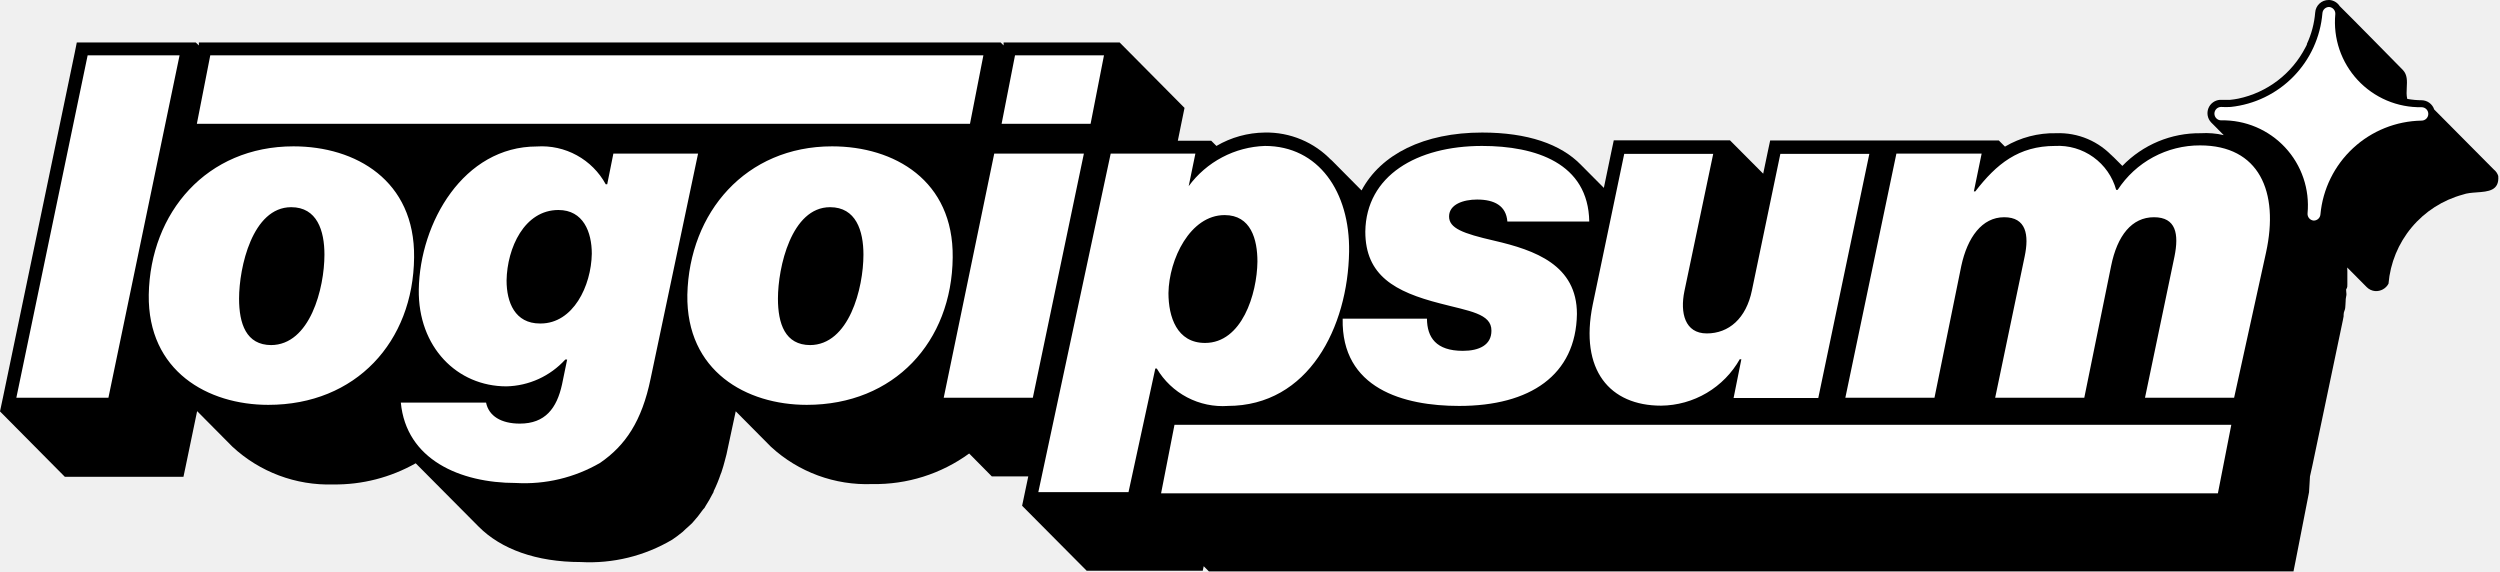
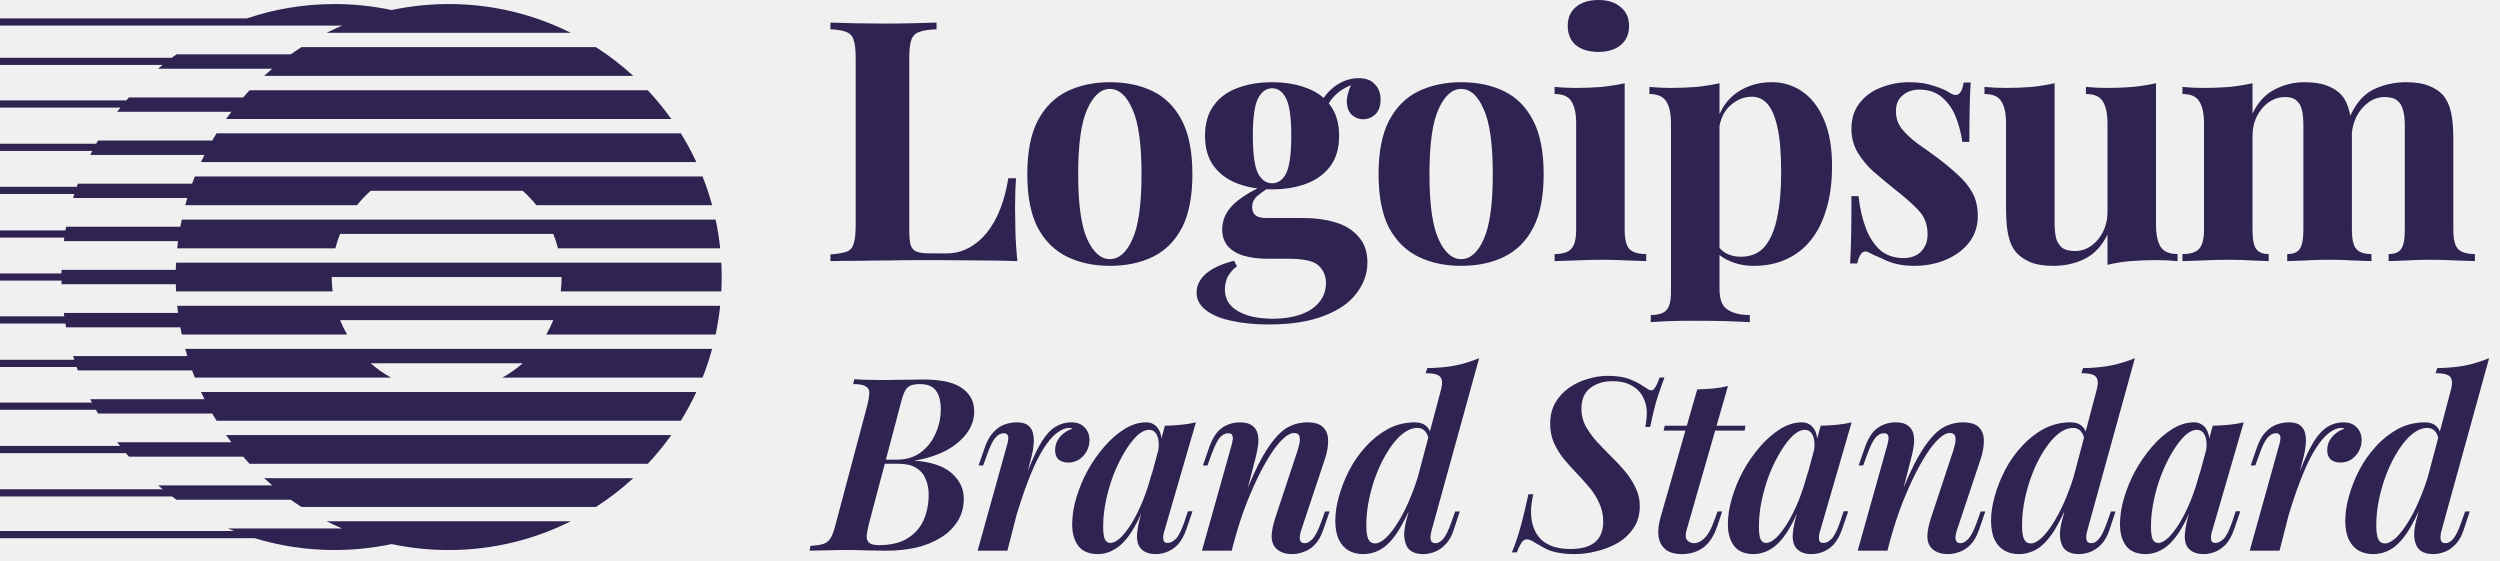
- <svg xmlns="http://www.w3.org/2000/svg" id="logo-78" width="175" height="40" viewBox="0 0 175 40" fill="none">
-   <path class="ccustom" d="M170.394 7.664L174.568 11.867C174.714 11.983 174.822 12.14 174.878 12.317C174.963 13.351 174.18 13.408 173.38 13.466C173.034 13.491 172.685 13.516 172.402 13.621C170.998 14.001 169.746 14.803 168.815 15.919C167.883 17.035 167.318 18.411 167.195 19.859C167.105 20.027 166.969 20.164 166.802 20.256C166.636 20.347 166.447 20.389 166.257 20.375C166.037 20.356 165.831 20.259 165.675 20.103L164.305 18.724C164.315 18.818 164.315 18.912 164.315 18.987V19.897C164.315 19.954 164.317 20.01 164.31 20.065C164.301 20.127 164.28 20.189 164.231 20.253V20.338C164.231 20.381 164.236 20.421 164.241 20.462C164.251 20.545 164.262 20.631 164.231 20.75C164.201 20.862 164.198 20.992 164.194 21.109C164.193 21.178 164.191 21.242 164.184 21.294C164.174 21.367 164.174 21.445 164.168 21.522C164.162 21.595 164.15 21.667 164.118 21.735C164.074 21.831 164.059 21.922 164.055 22.014C164.052 22.058 164.052 22.103 164.052 22.148L163.996 22.439L161.867 32.589L161.698 33.349L161.632 34.456L160.694 39.249L160.544 40H84.625L84.259 39.634L84.193 39.953H76.069L71.548 35.403L71.979 33.349H69.428L67.842 31.745C65.875 33.178 63.493 33.928 61.06 33.884C58.444 33.987 55.894 33.049 53.968 31.276L51.501 28.79L50.966 31.285C50.901 31.642 50.816 31.979 50.722 32.308L50.638 32.617L50.497 33.068C50.486 33.107 50.47 33.144 50.45 33.18C50.311 33.594 50.145 33.998 49.953 34.39C49.958 34.405 49.958 34.422 49.953 34.437C49.928 34.489 49.9 34.539 49.869 34.587C49.727 34.867 49.571 35.14 49.4 35.403C49.368 35.451 49.34 35.502 49.315 35.553L49.212 35.666C48.983 35.995 48.732 36.308 48.462 36.604C48.387 36.678 48.313 36.748 48.238 36.816C48.161 36.886 48.083 36.955 48.002 37.026L47.795 37.223C47.665 37.331 47.532 37.436 47.396 37.536C47.284 37.619 47.17 37.699 47.054 37.777C45.121 38.922 42.891 39.467 40.647 39.343C37.552 39.343 35.075 38.443 33.508 36.867L29.099 32.43C27.338 33.426 25.344 33.938 23.321 33.912C20.713 33.992 18.178 33.042 16.266 31.266L13.799 28.78L13.002 32.617L12.842 33.377H4.54L0 28.799L0.235 27.692L5.225 3.724L5.375 2.974H13.705L13.921 3.18V2.974H70.047L70.253 3.18V2.974H78.377L82.917 7.552L82.692 8.649L82.448 9.85H84.784L85.15 10.216C86.178 9.613 87.345 9.29 88.537 9.278C89.413 9.26 90.282 9.427 91.09 9.766C91.898 10.105 92.626 10.61 93.227 11.248L93.105 11.107L95.309 13.33C96.651 10.807 99.662 9.278 103.752 9.278C106.923 9.278 109.259 10.084 110.675 11.548L112.27 13.152L112.805 10.572L112.964 9.822H121.097L123.424 12.158L123.752 10.582L123.912 9.831H139.916L140.347 10.263C141.431 9.623 142.672 9.298 143.931 9.325C144.688 9.295 145.442 9.434 146.14 9.73C146.837 10.027 147.46 10.475 147.964 11.041C147.938 11.012 147.913 10.982 147.888 10.953C147.843 10.899 147.798 10.847 147.75 10.798L148.565 11.614C149.275 10.878 150.129 10.296 151.072 9.902C152.016 9.509 153.03 9.312 154.052 9.325C154.595 9.291 155.137 9.337 155.663 9.46L154.775 8.565C154.654 8.435 154.572 8.274 154.539 8.1C154.506 7.926 154.523 7.746 154.587 7.581C154.652 7.417 154.762 7.273 154.905 7.169C155.048 7.064 155.217 7.001 155.394 6.989H156.107C156.299 6.97 156.49 6.942 156.679 6.904C157.676 6.695 158.614 6.266 159.425 5.65C160.237 5.033 160.901 4.244 161.37 3.34C161.411 3.27 161.448 3.198 161.482 3.124V3.077C161.805 2.382 162.001 1.636 162.064 0.872C162.08 0.635 162.187 0.413 162.361 0.251C162.535 0.089 162.764 -0.001 163.002 2.72188e-06H163.077C163.219 0.014 163.357 0.059 163.479 0.134C163.601 0.209 163.704 0.311 163.781 0.432C164.456 1.088 168.208 4.906 168.208 4.906C168.521 5.242 168.498 5.679 168.474 6.12C168.459 6.394 168.444 6.669 168.508 6.923C168.679 6.954 168.852 6.977 169.024 6.993C169.19 7.008 169.356 7.016 169.522 7.017C169.716 7.021 169.905 7.085 170.061 7.201C170.217 7.317 170.334 7.479 170.394 7.664Z" fill="black" />
-   <path d="M42.936 10.751H48.865L45.544 26.501C44.934 29.484 43.771 31.191 42.007 32.401C40.224 33.437 38.175 33.926 36.116 33.809C32.195 33.809 28.433 32.167 28.058 28.18H34.024C34.212 29.118 35.075 29.653 36.388 29.653C38.161 29.653 38.977 28.584 39.343 26.904L39.7 25.169H39.568C39.045 25.744 38.41 26.207 37.702 26.53C36.994 26.852 36.228 27.028 35.45 27.045C31.998 27.045 29.259 24.296 29.315 20.272C29.39 15.582 32.448 10.253 37.58 10.253C38.552 10.188 39.523 10.402 40.377 10.871C41.232 11.34 41.934 12.043 42.401 12.899H42.505L42.936 10.751ZM37.842 22.645C40.122 22.645 41.388 20.019 41.426 17.758C41.426 16.248 40.835 14.7 39.09 14.7C36.707 14.7 35.497 17.355 35.46 19.634C35.46 21.173 36.051 22.645 37.795 22.645M104.4 23.152C104.4 24.156 103.536 24.559 102.401 24.559C100.525 24.559 99.897 23.621 99.887 22.308H93.987C93.884 27.204 98.255 28.415 102.139 28.415C107.101 28.415 110.319 26.266 110.385 21.979C110.385 18.555 107.467 17.514 104.597 16.848C102.392 16.341 101.426 15.976 101.435 15.141C101.445 14.306 102.43 13.968 103.396 13.968C104.606 13.968 105.431 14.4 105.516 15.507H111.248C111.182 11.416 107.495 10.216 103.743 10.216C99.184 10.216 95.628 12.289 95.572 16.21C95.572 19.296 97.655 20.431 100.797 21.238C102.814 21.773 104.418 21.942 104.4 23.152ZM148.236 13.293H148.133C147.878 12.369 147.314 11.56 146.536 11.001C145.758 10.441 144.812 10.164 143.855 10.216C141.304 10.216 139.747 11.482 138.274 13.396H138.171L138.715 10.751H132.748L129.174 27.842H135.413L137.289 18.621C137.72 16.613 138.743 15.206 140.291 15.206C141.839 15.206 142.045 16.445 141.726 17.955L139.662 27.842H145.9L147.777 18.621C148.208 16.482 149.231 15.206 150.778 15.206C152.326 15.206 152.533 16.379 152.214 17.955L150.15 27.842H156.388L158.621 17.683C159.559 13.396 158.124 10.178 154.006 10.178C152.86 10.174 151.732 10.456 150.724 11C149.716 11.544 148.861 12.332 148.236 13.293ZM1.144 27.842H7.589L12.57 3.874H6.135L1.144 27.842ZM20.544 10.244C24.897 10.244 29.052 12.627 28.987 18.021C28.93 23.921 24.916 28.34 18.78 28.34C14.559 28.34 10.338 25.994 10.413 20.628C10.516 14.869 14.475 10.244 20.544 10.244ZM18.959 24.156C21.707 24.156 22.711 20.169 22.711 17.824C22.711 16.145 22.195 14.503 20.384 14.503C17.664 14.503 16.735 18.724 16.735 20.901C16.735 22.645 17.223 24.156 18.996 24.156M14.719 3.874L13.78 8.668H67.899L68.837 3.874H14.719ZM58.246 10.244C62.598 10.244 66.754 12.627 66.689 18.021C66.632 23.921 62.608 28.34 56.473 28.34C52.251 28.34 48.03 25.994 48.114 20.628C48.246 14.869 52.204 10.244 58.246 10.244ZM56.688 24.156C59.437 24.156 60.441 20.169 60.441 17.824C60.441 16.145 59.916 14.503 58.105 14.503C55.394 14.503 54.456 18.724 54.456 20.901C54.456 22.645 54.944 24.156 56.726 24.156M71.051 3.874L70.112 8.668H76.341L77.279 3.874H71.051ZM66.06 27.842H72.298L75.872 10.751H69.597L66.06 27.842ZM85.966 28.415C84.973 28.485 83.98 28.278 83.099 27.815C82.217 27.353 81.482 26.654 80.975 25.797H80.872L78.996 34.447H72.683L77.749 10.751H83.677L83.208 13.03C83.827 12.188 84.629 11.497 85.554 11.01C86.478 10.522 87.501 10.251 88.546 10.216C92.298 10.216 94.503 13.433 94.437 17.617C94.353 22.88 91.623 28.415 85.929 28.415H85.966ZM85.722 15.056C83.311 15.056 81.829 18.143 81.792 20.516C81.792 22.167 82.373 24.006 84.353 24.006C86.932 24.006 87.992 20.591 88.02 18.311C88.02 16.764 87.57 15.056 85.722 15.056ZM121.792 25.15H121.895L121.351 27.861H127.279L130.854 10.769H124.625L122.636 20.319C122.233 22.298 121.013 23.34 119.475 23.34C117.936 23.34 117.598 21.895 117.908 20.385L119.925 10.769H113.696L111.491 21.323C110.553 25.919 112.692 28.396 116.276 28.396C117.401 28.385 118.504 28.077 119.472 27.504C120.44 26.931 121.241 26.113 121.792 25.131V25.15ZM155.253 34.531L156.191 29.737H82.214L81.276 34.531H155.253Z" fill="white" />
-   <path d="M161.96 15.441C161.899 15.436 161.839 15.419 161.784 15.391C161.728 15.363 161.679 15.325 161.639 15.277C161.599 15.23 161.569 15.176 161.55 15.117C161.531 15.058 161.524 14.996 161.529 14.934C161.607 14.099 161.508 13.256 161.238 12.462C160.968 11.668 160.533 10.939 159.961 10.324C159.39 9.71 158.695 9.223 157.923 8.895C157.15 8.568 156.317 8.407 155.478 8.424C155.354 8.424 155.235 8.375 155.147 8.287C155.059 8.199 155.009 8.079 155.009 7.955C155.009 7.831 155.059 7.711 155.147 7.623C155.235 7.535 155.354 7.486 155.478 7.486C155.703 7.5 155.929 7.5 156.154 7.486C157.82 7.308 159.372 6.556 160.543 5.357C161.715 4.159 162.431 2.589 162.57 0.919C162.58 0.802 162.633 0.692 162.72 0.612C162.807 0.532 162.921 0.487 163.039 0.488C163.101 0.493 163.161 0.509 163.216 0.538C163.271 0.566 163.32 0.604 163.36 0.651C163.401 0.698 163.431 0.753 163.45 0.812C163.469 0.871 163.476 0.933 163.471 0.994C163.393 1.829 163.492 2.671 163.761 3.465C164.031 4.258 164.465 4.986 165.035 5.601C165.606 6.215 166.299 6.702 167.07 7.031C167.842 7.359 168.674 7.52 169.512 7.505C169.636 7.505 169.756 7.554 169.844 7.642C169.932 7.73 169.981 7.849 169.981 7.974C169.981 8.098 169.932 8.217 169.844 8.305C169.756 8.393 169.636 8.443 169.512 8.443C167.73 8.472 166.021 9.159 164.714 10.371C163.407 11.583 162.593 13.235 162.43 15.009C162.42 15.127 162.367 15.237 162.28 15.317C162.193 15.397 162.079 15.441 161.96 15.441Z" fill="white" />
+ <svg xmlns="http://www.w3.org/2000/svg" width="174" height="39" fill="none" viewBox="0 0 174 39">
+   <path fill="#2F2352" d="M50.203 20.282a19.28 19.28 0 0 0 0-2H12.254c-.008.166-.015.333-.019.5h-7.95l-.004.25H0v.5h4.28l.006.25h7.949c.004.168.01.334.02.5H23.15a8.07 8.07 0 0 1-.062-1h16c0 .339-.02.673-.062 1h11.176ZM50.124 17.282H38.837a7.945 7.945 0 0 0-.33-1H23.672c-.131.324-.242.657-.33 1H12.332c.018-.167.038-.334.06-.5h-7.95l.034-.244H0v-.5h4.555l.046-.256h7.95c.03-.167.064-.334.1-.5h37.156c.14.655.247 1.322.317 2ZM49.564 14.282h-12.23a8.052 8.052 0 0 0-.953-1H25.797c-.345.306-.665.64-.953 1h-11.95c.045-.167.093-.334.143-.5h-7.95l.088-.281H0V13h5.342l.078-.219h7.95c.06-.168.124-.334.19-.5h35.337c.258.65.481 1.318.667 2ZM48.467 11.282H13.99c.078-.168.158-.334.241-.5H6.282l.141-.276H0v-.5h6.694l.127-.224h7.95c.097-.168.197-.335.299-.5h32.317c.398.642.76 1.31 1.08 2ZM12.332 21.282h37.793c-.071.678-.178 1.346-.318 2H38.019c.185-.32.349-.654.489-1H23.67c.14.346.303.68.488 1H12.65a18.807 18.807 0 0 1-.1-.5H4.601a19.005 19.005 0 0 1-.047-.264H0v-.5h4.475a19.46 19.46 0 0 1-.033-.236h7.95a19.105 19.105 0 0 1-.06-.5ZM12.893 24.282h36.67c-.185.683-.408 1.35-.666 2H34.965a8.03 8.03 0 0 0 1.416-1H25.797a8.03 8.03 0 0 0 1.416 1H13.56a19.26 19.26 0 0 1-.19-.5H5.42l-.086-.241H0v-.5h5.168a19.174 19.174 0 0 1-.08-.259h7.949c-.05-.166-.098-.332-.144-.5ZM13.99 27.282h34.477a18.97 18.97 0 0 1-1.08 2H15.07a18.92 18.92 0 0 1-.3-.5H6.821c-.05-.086-.099-.172-.147-.259H0v-.5h6.405l-.123-.24h7.95a19.008 19.008 0 0 1-.242-.5ZM16.92 31.782c.147.17.298.336.452.5h27.713a19.095 19.095 0 0 0 1.637-2H15.735c.12.169.242.336.368.5h-7.95l.198.255H0v.5h8.76c.069.083.139.164.21.245h7.95ZM20.237 34.782c.243.173.49.34.74.5H41.48a19.081 19.081 0 0 0 2.594-2h-25.69c.185.17.374.337.566.5H11c.108.092.217.182.327.27H0v.5h11.972c.104.078.21.155.316.23h7.95ZM27.254 37.866c1.282.273 2.611.416 3.974.416 3.054 0 5.939-.72 8.495-2h-16.99c.356.178.717.345 1.084.5h-7.95c.142.06.285.119.428.176H0v.5h17.725c1.757.536 3.622.824 5.554.824 1.363 0 2.693-.143 3.975-.416ZM15.735 8.282h30.987a19.089 19.089 0 0 0-1.637-2H17.372c-.154.164-.305.33-.453.5H8.97l-.176.206H0v.5h8.382c-.077.097-.153.195-.228.294h7.949c-.126.165-.248.332-.368.5ZM18.383 5.282h25.69a19.078 19.078 0 0 0-2.593-2H20.977c-.25.161-.497.328-.74.5h-7.949c-.11.079-.22.158-.328.239H0v.5h11.316c-.106.086-.211.173-.315.261h7.949c-.192.163-.381.33-.567.5ZM22.734 2.282h16.99a18.92 18.92 0 0 0-8.495-2c-1.364 0-2.693.144-3.975.417a19.077 19.077 0 0 0-3.975-.417c-2.134 0-4.185.352-6.1 1H0v.5h23.817a18.89 18.89 0 0 0-1.083.5ZM111.248 0c.657 0 1.173.164 1.548.492.391.313.586.75.586 1.314 0 .563-.195 1.008-.586 1.336-.375.313-.891.47-1.548.47-.656 0-1.18-.157-1.571-.47-.375-.328-.563-.773-.563-1.336 0-.563.188-1 .563-1.314.391-.328.915-.492 1.571-.492ZM113.077 5.792v10.201c0 .657.11 1.103.329 1.337.234.235.625.352 1.172.352v.492a50.308 50.308 0 0 0-1.313-.047 34.428 34.428 0 0 0-1.806-.047c-.609 0-1.227.016-1.852.047a61.98 61.98 0 0 0-1.407.047v-.492c.547 0 .93-.117 1.149-.352.234-.234.352-.68.352-1.337V8.606c0-.703-.11-1.22-.329-1.547-.203-.344-.594-.516-1.172-.516V6.05c.5.047.985.07 1.454.07.656 0 1.266-.023 1.829-.07.578-.062 1.11-.148 1.594-.258Z" />
+   <path fill="#2F2352" fill-rule="evenodd" d="M119.677 7.944V5.792c-.484.11-1.016.196-1.594.258-.579.047-1.189.07-1.83.07-.469 0-.953-.023-1.454-.07v.493c.563 0 .954.172 1.173.516.219.328.328.844.328 1.547v11.726c0 .625-.109 1.047-.328 1.266-.203.219-.563.328-1.079.328v.493l1.243-.07a61.832 61.832 0 0 1 1.712-.024c.797 0 1.548.008 2.251.023.719.032 1.282.055 1.689.07v-.492c-.657 0-1.173-.125-1.548-.375-.375-.234-.563-.719-.563-1.454v-2.35c.206.172.448.314.727.427.5.22 1.055.329 1.665.329.829 0 1.571-.149 2.228-.446a4.54 4.54 0 0 0 1.712-1.313c.484-.594.852-1.321 1.102-2.181.266-.86.399-1.86.399-3.002 0-1.297-.188-2.376-.563-3.236-.375-.876-.876-1.524-1.501-1.946a3.63 3.63 0 0 0-2.134-.657c-.907 0-1.704.234-2.392.703-.541.365-.955.871-1.243 1.52Zm0 .806v8.501c.13.154.287.282.469.384.297.156.633.234 1.009.234.703 0 1.258-.234 1.665-.703.406-.485.695-1.157.867-2.017.188-.875.282-1.915.282-3.119 0-1.344-.086-2.4-.258-3.166-.172-.766-.407-1.313-.704-1.641-.297-.329-.656-.493-1.079-.493-.562 0-1.078.22-1.547.657-.353.34-.588.795-.704 1.363Z" clip-rule="evenodd" />
+   <path fill="#2F2352" d="M132.894 5.722c.657 0 1.227.086 1.712.258.5.156.86.313 1.079.469.531.36.86.125.985-.704h.492c-.031.438-.055.978-.07 1.618-.016.626-.024 1.462-.024 2.51h-.492a7.457 7.457 0 0 0-.446-1.712 3.398 3.398 0 0 0-.961-1.384c-.407-.36-.938-.54-1.595-.54-.453 0-.836.134-1.149.4-.313.25-.469.617-.469 1.102 0 .469.141.883.422 1.243.282.344.641.68 1.079 1.008.453.313.922.649 1.407 1.008.516.391.985.782 1.407 1.173a4.7 4.7 0 0 1 1.008 1.243c.251.453.376.992.376 1.618 0 .703-.204 1.32-.61 1.852-.407.516-.946.915-1.618 1.196-.657.282-1.392.423-2.204.423a5.23 5.23 0 0 1-1.267-.141 4.371 4.371 0 0 1-.938-.352c-.203-.094-.399-.18-.586-.258a4.57 4.57 0 0 0-.493-.234c-.156-.047-.297.007-.422.164-.109.156-.195.375-.258.656h-.492c.031-.5.055-1.11.07-1.829.016-.719.024-1.673.024-2.86h.492c.094.844.266 1.594.516 2.25.25.642.586 1.15 1.008 1.525.438.36.985.54 1.642.54.266 0 .524-.055.774-.165.25-.11.453-.29.61-.54.172-.25.258-.57.258-.96 0-.689-.227-1.26-.681-1.713-.437-.453-1-.946-1.688-1.477-.5-.407-.977-.805-1.43-1.196a6.009 6.009 0 0 1-1.079-1.313 3.203 3.203 0 0 1-.422-1.642c0-.703.187-1.297.562-1.782a3.345 3.345 0 0 1 1.478-1.079 5.316 5.316 0 0 1 1.993-.375ZM162.005 5.98c-.407-.172-.938-.258-1.595-.258a4.39 4.39 0 0 0-2.11.516c-.641.328-1.149.883-1.525 1.665v-2.11c-.484.109-1.016.195-1.594.257-.563.047-1.173.07-1.829.07-.469 0-.954-.023-1.454-.07v.493c.578 0 .969.172 1.172.516.219.328.328.844.328 1.547v7.387c0 .657-.117 1.103-.351 1.337-.219.235-.602.352-1.149.352v.492a61.98 61.98 0 0 1 1.407-.047 36.71 36.71 0 0 1 1.829-.047c.547 0 1.079.016 1.594.047.532.016.923.032 1.173.047v-.492c-.406 0-.696-.117-.868-.352-.172-.234-.258-.68-.258-1.337V9.474c0-.516.102-.977.305-1.384.219-.422.5-.75.844-.984a1.96 1.96 0 0 1 1.126-.352c.36 0 .625.086.797.258.188.156.313.383.376.68.062.281.093.617.093 1.008v7.293c0 .657-.086 1.103-.258 1.337-.156.235-.445.352-.867.352v.492c.281-.015.695-.031 1.243-.047a29.235 29.235 0 0 1 3.33 0c.578.016 1.008.032 1.289.047v-.492c-.5 0-.852-.117-1.055-.352-.203-.234-.305-.68-.305-1.337V9.578l-.001-.073-.004-.237a3.34 3.34 0 0 1 .31-1.13c.219-.423.5-.759.844-1.009.344-.25.72-.375 1.126-.375.406 0 .704.086.891.258.203.156.336.383.399.68.078.281.117.617.117 1.008v7.293c0 .657-.086 1.103-.258 1.337-.156.235-.445.352-.868.352v.492c.282-.015.696-.031 1.243-.047a29.235 29.235 0 0 1 1.665-.047c.579 0 1.165.016 1.759.047.594.016 1.04.032 1.337.047v-.492c-.547 0-.938-.117-1.173-.352-.219-.234-.328-.68-.328-1.337V9.685c0-.782-.055-1.407-.164-1.876-.11-.485-.289-.875-.54-1.172-.25-.282-.578-.5-.985-.657-.406-.172-.938-.258-1.594-.258-.797 0-1.548.164-2.251.492-.674.322-1.22.936-1.639 1.842a4.535 4.535 0 0 0-.05-.247c-.109-.485-.289-.875-.539-1.172-.25-.282-.579-.5-.985-.657ZM150.058 15.618V5.792c-.485.11-1.016.196-1.595.258-.562.047-1.172.07-1.829.07-.469 0-.953-.023-1.454-.07v.493c.579 0 .97.172 1.173.516.219.328.328.844.328 1.547v6.144c0 .516-.109.985-.328 1.407a2.474 2.474 0 0 1-.821.962 1.886 1.886 0 0 1-1.126.352c-.39 0-.687-.079-.891-.235a1.338 1.338 0 0 1-.422-.703 5.087 5.087 0 0 1-.094-1.032V5.792c-.484.11-1.016.196-1.594.258-.563.047-1.173.07-1.829.07-.469 0-.954-.023-1.454-.07v.493c.578 0 .969.172 1.172.516.219.328.328.844.328 1.547v5.933c0 .766.055 1.392.165 1.876.109.485.297.876.562 1.173.235.266.555.485.962.657.406.171.938.258 1.595.258.813 0 1.547-.165 2.204-.493.672-.344 1.196-.907 1.571-1.688v2.11a9.984 9.984 0 0 1 1.595-.258c.563-.047 1.172-.07 1.829-.07.485 0 .969.023 1.454.07v-.492c-.563 0-.954-.164-1.173-.493-.219-.344-.328-.867-.328-1.57Z" />
+   <path fill="#2F2352" fill-rule="evenodd" d="M104.696 6.355c-.86-.422-1.861-.633-3.002-.633-1.11 0-2.103.211-2.978.633-.86.422-1.54 1.102-2.04 2.04-.485.938-.728 2.181-.728 3.729s.243 2.79.727 3.729c.5.922 1.18 1.594 2.04 2.016.876.422 1.869.634 2.979.634 1.141 0 2.142-.212 3.002-.634.859-.422 1.532-1.094 2.016-2.016.485-.938.727-2.181.727-3.729s-.242-2.79-.727-3.729c-.484-.938-1.157-1.618-2.016-2.04Zm-4.573 1.243c.422-.938.946-1.407 1.571-1.407.641 0 1.165.469 1.571 1.407.422.922.633 2.431.633 4.526 0 2.095-.211 3.604-.633 4.526-.406.922-.93 1.384-1.571 1.384-.625 0-1.149-.462-1.571-1.384-.422-.922-.633-2.431-.633-4.526 0-2.095.21-3.604.633-4.526ZM88.301 22.583c-.97 0-1.837-.086-2.603-.258-.75-.156-1.344-.406-1.782-.75-.422-.329-.633-.735-.633-1.22s.218-.922.656-1.313c.438-.375 1.087-.672 1.947-.891l.21.375a2.412 2.412 0 0 0-.656.75c-.125.282-.188.571-.188.868 0 .657.297 1.157.892 1.5.61.36 1.43.54 2.462.54.703 0 1.329-.094 1.876-.281.563-.188 1-.47 1.313-.844.329-.376.493-.837.493-1.384 0-.469-.172-.868-.516-1.196-.344-.313-1.032-.469-2.064-.469h-1.454c-.64 0-1.204-.07-1.688-.211-.47-.14-.837-.36-1.103-.657-.265-.312-.398-.703-.398-1.172 0-.657.258-1.235.774-1.736.404-.392.962-.765 1.674-1.118a6.087 6.087 0 0 1-1.37-.335c-.703-.266-1.258-.673-1.664-1.22-.407-.547-.61-1.25-.61-2.11 0-.86.203-1.564.61-2.111.406-.563.961-.97 1.665-1.22.703-.265 1.5-.398 2.391-.398.892 0 1.689.133 2.392.399.464.164.862.397 1.197.697.199-.287.441-.543.726-.768.532-.406 1.103-.61 1.712-.61.5 0 .876.141 1.126.423.266.265.399.617.399 1.055 0 .469-.126.82-.376 1.055-.25.22-.531.329-.844.329a1.18 1.18 0 0 1-.75-.282c-.22-.188-.344-.469-.375-.844-.027-.336.067-.752.282-1.25-.456.194-.808.415-1.056.664a3.065 3.065 0 0 0-.486.605c.038.047.075.096.11.145.407.547.61 1.25.61 2.11 0 .86-.203 1.564-.61 2.111-.406.547-.961.954-1.665 1.22-.703.265-1.5.398-2.392.398a8.5 8.5 0 0 1-.4-.009c-.211.143-.414.295-.608.455a.978.978 0 0 0-.375.797c0 .5.313.75.938.75h2.556c.86 0 1.626.102 2.298.305.688.204 1.227.54 1.618 1.009.407.453.61 1.047.61 1.782 0 .766-.25 1.477-.75 2.134-.485.657-1.235 1.18-2.252 1.571-1.016.407-2.306.61-3.869.61Zm.234-9.826c.423 0 .75-.234.985-.703.235-.485.352-1.353.352-2.603 0-1.251-.117-2.111-.352-2.58-.234-.485-.562-.727-.984-.727-.407 0-.735.242-.985.727-.235.469-.352 1.329-.352 2.58 0 1.25.117 2.118.352 2.603.25.469.578.703.984.703ZM80.247 6.355c-.86-.422-1.86-.633-3.001-.633-1.11 0-2.103.211-2.978.633-.86.422-1.54 1.102-2.04 2.04-.485.938-.728 2.181-.728 3.729s.243 2.79.727 3.729c.5.922 1.18 1.594 2.04 2.016.876.422 1.869.634 2.979.634 1.141 0 2.142-.212 3.001-.634.86-.422 1.532-1.094 2.017-2.016.485-.938.727-2.181.727-3.729s-.242-2.79-.727-3.729c-.484-.938-1.157-1.618-2.017-2.04Zm-4.573 1.243c.423-.938.946-1.407 1.572-1.407.64 0 1.164.469 1.57 1.407.423.922.634 2.431.634 4.526 0 2.095-.211 3.604-.633 4.526-.407.922-.93 1.384-1.571 1.384-.626 0-1.15-.462-1.572-1.384-.422-.922-.633-2.431-.633-4.526 0-2.095.211-3.604.633-4.526Z" clip-rule="evenodd" />
+   <path fill="#2F2352" d="M65.184 1.571v.47c-.531.015-.938.077-1.219.187a.845.845 0 0 0-.54.563c-.093.265-.14.688-.14 1.266V15.97c0 .484.031.844.094 1.079.078.234.219.39.422.469.219.078.54.117.961.117h1.15c.53 0 1.031-.125 1.5-.375.47-.25.891-.602 1.266-1.056a6.326 6.326 0 0 0 .939-1.665c.25-.64.437-1.352.562-2.134h.54c-.047.532-.07 1.22-.07 2.064 0 .36.007.883.023 1.571s.062 1.4.14 2.134a69.417 69.417 0 0 0-2.696-.047c-1-.015-1.892-.023-2.674-.023h-1.5c-.61 0-1.267.008-1.97.023-.704 0-1.415.008-2.134.024-.72 0-1.4.008-2.04.023v-.469c.5-.031.875-.094 1.125-.187.25-.094.414-.282.493-.563.093-.282.14-.704.14-1.267V4.057c0-.579-.047-1-.14-1.266a.783.783 0 0 0-.516-.563c-.25-.11-.618-.172-1.102-.188v-.469a102.126 102.126 0 0 0 3.705.07c.688 0 1.36-.007 2.016-.023.673-.016 1.228-.031 1.665-.047Z" />
+   <path fill="#2F2352" fill-rule="evenodd" d="M169.871 37.553c-.033-.168-.011-.387.068-.657l3.303-11.967a9.558 9.558 0 0 1-1.635.505c-.573.113-1.23.174-1.972.186l-.118.354c.551 0 .894.09 1.029.27.134.18.151.46.05.842l-.782 2.949a.884.884 0 0 0-.246-.37c-.191-.18-.455-.27-.792-.27-.674 0-1.298.152-1.871.455a5.802 5.802 0 0 0-1.534 1.214 7.424 7.424 0 0 0-1.163 1.652 9.317 9.317 0 0 0-.725 1.837 6.35 6.35 0 0 0-.253 1.686c0 .539.085.983.253 1.331.169.337.399.59.691.758.292.158.618.236.978.236.55 0 1.045-.162 1.483-.488.438-.337.848-.854 1.231-1.551.16-.284.321-.603.481-.957l-.111.418a5.07 5.07 0 0 0-.202 1.011c-.022.292 0 .54.068.742.134.55.55.826 1.247.826.258 0 .522-.051.792-.152s.522-.275.758-.523c.248-.247.444-.6.59-1.062l.405-1.23h-.32l-.27.758c-.202.574-.393.961-.573 1.163-.169.192-.343.287-.523.287-.191 0-.303-.084-.337-.253Zm-.899-4.34c-.127.411-.265.802-.415 1.171-.281.72-.579 1.338-.894 1.855-.303.505-.601.898-.893 1.18-.292.269-.551.404-.775.404-.214 0-.371-.101-.472-.303-.09-.214-.135-.534-.135-.961 0-.607.067-1.225.202-1.854.135-.64.32-1.253.556-1.837a8.937 8.937 0 0 1 .809-1.568c.304-.472.624-.843.961-1.113.348-.27.691-.404 1.028-.404.225 0 .405.079.54.236.094.102.166.25.216.446l-.728 2.748Z" clip-rule="evenodd" />
+   <path fill="#2F2352" d="M158.655 38.328h-2.073l2.022-7.264c.102-.337.135-.573.102-.708-.034-.135-.135-.202-.304-.202-.213 0-.41.107-.59.32-.18.213-.365.59-.556 1.13l-.287.791h-.32l.438-1.264c.158-.45.354-.797.59-1.045.236-.258.495-.438.776-.539.281-.101.567-.152.859-.152.36 0 .624.073.792.22.18.146.293.337.338.573a2.2 2.2 0 0 1 .033.775c-.022.27-.067.534-.135.792l-.271 1.057.069-.18c.315-.798.618-1.433.91-1.905.304-.483.624-.826.961-1.028a2.09 2.09 0 0 1 1.096-.304c.404 0 .713.118.927.354.225.236.337.528.337.877 0 .28-.068.545-.202.792a1.65 1.65 0 0 1-.54.573c-.213.135-.46.202-.741.202-.281 0-.506-.073-.675-.219-.157-.146-.236-.36-.236-.64 0-.248.057-.472.169-.675a1.58 1.58 0 0 1 .438-.505c.18-.146.377-.247.59-.304a.206.206 0 0 0-.084-.05.376.376 0 0 0-.118-.017c-.247 0-.5.09-.759.27-.258.168-.528.444-.809.826-.281.382-.567.887-.859 1.516a24.749 24.749 0 0 0-.877 2.276c-.127.374-.255.776-.383 1.207l-.628 2.45Z" />
+   <path fill="#2F2352" fill-rule="evenodd" d="m152.357 35.724-.071.262a6.84 6.84 0 0 0-.219 1.163c-.034.36.022.663.168.91.225.337.607.506 1.146.506.259 0 .517-.051.776-.152.269-.101.522-.275.758-.523.236-.258.433-.618.59-1.078l.422-1.23h-.321l-.253.758c-.202.584-.398.972-.589 1.163-.191.19-.377.286-.557.286-.146 0-.241-.045-.286-.135a.883.883 0 0 1-.034-.354 2.61 2.61 0 0 1 .101-.421l2.175-7.484a7.269 7.269 0 0 1-1.029.169c-.348.034-.724.056-1.129.067l-.244.902a1.391 1.391 0 0 0-.194-.649.972.972 0 0 0-.877-.489c-.494 0-.988.152-1.483.455a6.06 6.06 0 0 0-1.399 1.214 9.414 9.414 0 0 0-1.18 1.685 9.626 9.626 0 0 0-.792 1.905 6.425 6.425 0 0 0-.286 1.837c0 .63.146 1.135.438 1.517.292.371.741.556 1.348.556.427 0 .837-.123 1.231-.37.404-.248.786-.658 1.146-1.23.223-.345.437-.758.644-1.24Zm-1.453 1.711c-.259.236-.489.354-.691.354-.169 0-.298-.084-.388-.253-.079-.18-.118-.477-.118-.893 0-.596.067-1.208.202-1.837.135-.63.315-1.236.54-1.82.236-.585.494-1.107.775-1.568.281-.46.562-.826.843-1.096.292-.27.567-.404.826-.404.269 0 .46.135.573.404.112.244.141.571.087.98l-.498 1.842.057-.293c-.18.719-.394 1.382-.641 1.989a10.67 10.67 0 0 1-.775 1.567c-.27.438-.534.781-.792 1.028ZM145.284 36.896c-.079.27-.101.489-.067.657.033.169.146.253.337.253.18 0 .354-.095.522-.286.18-.203.371-.59.573-1.164l.27-.758h.32l-.404 1.23c-.146.461-.343.815-.59 1.062a2.05 2.05 0 0 1-.759.523 2.242 2.242 0 0 1-.792.152c-.696 0-1.112-.276-1.247-.826a1.897 1.897 0 0 1-.067-.742c.022-.292.089-.63.202-1.011l.111-.418c-.161.354-.322.673-.482.957-.382.697-.792 1.214-1.23 1.55a2.426 2.426 0 0 1-1.484.49c-.359 0-.685-.08-.977-.236a1.747 1.747 0 0 1-.691-.759c-.169-.348-.253-.792-.253-1.331 0-.517.084-1.08.253-1.686.168-.618.41-1.23.724-1.837a7.457 7.457 0 0 1 1.163-1.652c.461-.506.972-.91 1.534-1.214a3.938 3.938 0 0 1 1.871-.455c.337 0 .601.09.792.27.11.097.193.22.247.37l.781-2.949c.102-.382.085-.663-.05-.843-.135-.18-.478-.27-1.028-.27l.118-.353a11.228 11.228 0 0 0 1.972-.186 9.558 9.558 0 0 0 1.635-.505l-3.304 11.967Zm-1.382-2.512c.15-.37.289-.76.415-1.171l.729-2.748a1.035 1.035 0 0 0-.217-.446.675.675 0 0 0-.539-.236c-.337 0-.68.135-1.028.404-.338.27-.658.641-.961 1.113a8.87 8.87 0 0 0-.809 1.567 10.802 10.802 0 0 0-.556 1.838 8.824 8.824 0 0 0-.203 1.854c0 .427.045.747.135.96.101.203.259.304.472.304.225 0 .483-.135.775-.405.293-.28.59-.674.894-1.18a11.99 11.99 0 0 0 .893-1.854Z" clip-rule="evenodd" />
+   <path fill="#2F2352" d="M129.294 38.328h2.073l.195-.762-.01.055c.214-.787.455-1.545.725-2.276a25.89 25.89 0 0 1 .876-2.056c.304-.63.607-1.18.911-1.652.303-.472.595-.837.876-1.096.281-.27.539-.404.775-.404.191 0 .309.067.354.202a.92.92 0 0 1 .017.472 4.43 4.43 0 0 1-.135.54l-1.533 4.635c-.158.472-.248.876-.27 1.213-.023.337.039.613.185.826.113.169.27.298.472.388.214.1.467.152.759.152.269 0 .539-.051.809-.152.281-.09.539-.259.775-.506.247-.247.45-.607.607-1.079l.421-1.23h-.32l-.27.758c-.213.585-.415.972-.606 1.163-.18.192-.354.287-.523.287-.18 0-.292-.073-.337-.22-.045-.156-.017-.387.084-.69l1.652-4.956c.146-.438.219-.848.219-1.23.011-.393-.095-.708-.32-.944-.214-.247-.596-.37-1.146-.37-.416 0-.815.09-1.197.269-.382.18-.753.494-1.112.944-.36.438-.731 1.034-1.113 1.786a20.73 20.73 0 0 0-.697 1.551l.562-2.191c.068-.27.118-.54.152-.809.034-.28.022-.534-.034-.759a.963.963 0 0 0-.387-.573c-.191-.146-.472-.219-.843-.219-.45 0-.86.124-1.231.371-.37.247-.674.702-.91 1.365l-.438 1.264h.32l.287-.792c.202-.55.387-.927.556-1.129.18-.213.376-.32.59-.32.157 0 .253.045.287.135.044.09.056.202.033.337a3.88 3.88 0 0 1-.101.438l-2.039 7.264Z" />
+   <path fill="#2F2352" fill-rule="evenodd" d="m124.998 35.986.071-.262a8.449 8.449 0 0 1-.644 1.24c-.36.572-.742.983-1.147 1.23-.393.247-.803.37-1.23.37-.607 0-1.056-.185-1.348-.556-.293-.382-.439-.887-.439-1.517 0-.584.096-1.196.287-1.837a9.626 9.626 0 0 1 .792-1.905 9.363 9.363 0 0 1 1.18-1.685 6.06 6.06 0 0 1 1.399-1.214c.494-.303.989-.455 1.483-.455.382 0 .674.163.877.49.108.167.173.383.194.648l.244-.902c.404-.011.781-.033 1.129-.067.36-.034.702-.09 1.028-.169L126.7 36.88a2.508 2.508 0 0 0-.101.421.883.883 0 0 0 .034.354c.045.09.14.135.286.135.18 0 .365-.095.556-.286.191-.191.388-.58.59-1.163l.253-.759h.32l-.421 1.23c-.157.461-.354.82-.59 1.08a2.054 2.054 0 0 1-.758.522 2.118 2.118 0 0 1-.776.152c-.539 0-.921-.169-1.146-.506-.146-.247-.202-.55-.168-.91a6.84 6.84 0 0 1 .219-1.163Zm-2.074 1.803c.203 0 .433-.118.692-.354.258-.247.522-.59.792-1.028.269-.438.528-.96.775-1.567s.461-1.27.641-1.99l-.057.294.498-1.841c.053-.41.024-.737-.087-.98-.113-.27-.304-.405-.574-.405-.258 0-.533.135-.825.404-.281.27-.562.635-.843 1.096-.281.46-.54.983-.776 1.567a12.267 12.267 0 0 0-.539 1.82 8.747 8.747 0 0 0-.202 1.838c0 .416.039.714.118.893.09.169.219.253.387.253Z" clip-rule="evenodd" />
+   <path fill="#2F2352" d="m121.43 29.968.051-.337h-2.008l.794-2.764a6.766 6.766 0 0 1-1.011.169c-.348.033-.725.056-1.129.067l-.725 2.528h-1.534l-.084.337h1.522l-1.725 6.018c-.146.494-.196.938-.151 1.331.056.382.213.686.472.91.269.225.657.338 1.163.338.573 0 1.067-.152 1.483-.456.416-.303.742-.803.978-1.5l.337-1.011h-.321l-.252.691c-.203.562-.427.955-.675 1.18-.236.225-.472.337-.708.337a.607.607 0 0 1-.488-.22c-.113-.145-.124-.375-.034-.69l1.991-6.928h2.054ZM115.848 26.277c-.112.292-.264.72-.455 1.281-.18.55-.359 1.27-.539 2.157h-.337c.033-.157.056-.32.067-.488a3.39 3.39 0 0 0 .034-.455c0-.439-.09-.82-.27-1.146a1.8 1.8 0 0 0-.792-.793c-.348-.202-.798-.303-1.348-.303-.596 0-1.102.157-1.517.472-.416.303-.624.792-.624 1.466 0 .416.095.81.286 1.18.203.36.456.714.759 1.062.315.337.646.68.994 1.028.349.337.675.686.978 1.045.303.36.551.742.742 1.146.202.394.303.826.303 1.298 0 .596-.146 1.107-.438 1.534a3.43 3.43 0 0 1-1.096 1.028 5.38 5.38 0 0 1-1.466.573 5.997 5.997 0 0 1-1.517.203c-.506 0-.927-.04-1.264-.118a2.96 2.96 0 0 1-.826-.287 35.209 35.209 0 0 1-.658-.37.999.999 0 0 0-.337-.186.65.65 0 0 0-.252-.068c-.147 0-.27.073-.371.22a4.32 4.32 0 0 0-.337.69h-.338a16.23 16.23 0 0 0 .692-2.106c.134-.517.286-1.163.455-1.939h.337a9.945 9.945 0 0 0-.118.674c-.034.225-.045.45-.034.675.034.786.275 1.393.725 1.82.461.427 1.135.64 2.022.64.753 0 1.321-.157 1.703-.471.382-.326.573-.798.573-1.416 0-.472-.09-.9-.27-1.281a4.411 4.411 0 0 0-.674-1.096 18.593 18.593 0 0 0-.893-.994 18.155 18.155 0 0 1-.894-.995 5.242 5.242 0 0 1-.691-1.112 3.28 3.28 0 0 1-.269-1.349c0-.561.118-1.05.354-1.466a3.31 3.31 0 0 1 .943-1.028 4.21 4.21 0 0 1 1.298-.624 4.72 4.72 0 0 1 1.399-.219c.607 0 1.107.073 1.5.22.394.145.731.32 1.012.522l.32.202c.101.045.18.067.236.067.157 0 .343-.297.556-.893h.337Z" />
+   <path fill="#2F2352" fill-rule="evenodd" d="M99.578 37.553c-.034-.168-.011-.387.068-.657l3.303-11.967a9.558 9.558 0 0 1-1.635.505c-.573.113-1.23.174-1.972.186l-.118.354c.55 0 .894.09 1.028.27.135.18.152.46.051.842l-.782 2.949a.883.883 0 0 0-.246-.37c-.191-.18-.455-.27-.792-.27-.675 0-1.298.152-1.871.455a5.8 5.8 0 0 0-1.534 1.214 7.424 7.424 0 0 0-1.163 1.652 9.31 9.31 0 0 0-.725 1.837 6.325 6.325 0 0 0-.253 1.686c0 .539.085.983.253 1.331.169.337.399.59.691.758.292.158.618.236.978.236.55 0 1.045-.162 1.483-.488.438-.337.848-.854 1.23-1.551.16-.284.321-.603.482-.957l-.11.418a5.01 5.01 0 0 0-.203 1.011 1.9 1.9 0 0 0 .067.742c.135.55.55.826 1.248.826.258 0 .522-.051.792-.152s.522-.275.758-.523c.248-.247.444-.6.59-1.062l.405-1.23h-.32l-.27.758c-.202.574-.393.961-.573 1.163-.169.192-.343.287-.523.287-.19 0-.303-.084-.337-.253Zm-.9-4.34c-.126.411-.264.802-.415 1.171-.28.72-.578 1.338-.893 1.855-.303.505-.601.898-.893 1.18-.292.269-.55.404-.776.404-.213 0-.37-.101-.471-.303-.09-.214-.135-.534-.135-.961 0-.607.067-1.225.202-1.854.135-.64.32-1.253.556-1.837a8.91 8.91 0 0 1 .81-1.568c.303-.472.623-.843.96-1.113.348-.27.691-.404 1.028-.404.225 0 .405.079.54.236.094.102.166.25.216.446l-.729 2.748Z" clip-rule="evenodd" />
+   <path fill="#2F2352" d="M85.728 38.328h-2.073l2.04-7.264c.045-.157.078-.303.1-.438a.545.545 0 0 0-.033-.337c-.034-.09-.13-.135-.287-.135-.213 0-.41.107-.59.32-.168.202-.354.579-.556 1.13l-.286.791h-.32l.438-1.264c.236-.663.54-1.118.91-1.365.37-.247.78-.37 1.23-.37.371 0 .652.072.843.218a.963.963 0 0 1 .388.573c.056.225.067.478.034.759a6.84 6.84 0 0 1-.152.809l-.562 2.192c.238-.589.47-1.105.697-1.552.382-.752.752-1.348 1.112-1.786.36-.45.73-.764 1.112-.944.383-.18.781-.27 1.197-.27.55 0 .933.124 1.146.371.225.236.332.55.32.944 0 .382-.072.792-.219 1.23l-1.651 4.956c-.102.303-.13.534-.085.69.045.147.158.22.338.22.168 0 .342-.095.522-.286.191-.192.393-.58.607-1.164l.27-.758h.32l-.422 1.23c-.157.472-.36.832-.606 1.08a1.854 1.854 0 0 1-.776.505 2.29 2.29 0 0 1-.809.152c-.292 0-.545-.051-.758-.152-.203-.09-.36-.22-.472-.388-.146-.213-.208-.489-.186-.826.023-.337.113-.741.27-1.213l1.534-4.635c.056-.18.101-.36.135-.54a.923.923 0 0 0-.017-.472c-.045-.135-.163-.202-.354-.202-.236 0-.495.135-.775.404-.281.259-.574.624-.877 1.096a15.614 15.614 0 0 0-.91 1.652c-.303.63-.596 1.314-.877 2.056-.27.73-.51 1.489-.724 2.276l.01-.055-.196.762Z" />
+   <path fill="#2F2352" fill-rule="evenodd" d="m79.43 35.724-.07.262a6.972 6.972 0 0 0-.22 1.163c-.034.36.022.663.168.91.225.337.607.506 1.147.506a2.115 2.115 0 0 0 1.534-.675c.236-.258.432-.618.59-1.078l.42-1.23h-.32l-.252.758c-.203.584-.4.972-.59 1.163-.191.19-.377.286-.556.286-.147 0-.242-.045-.287-.135a.885.885 0 0 1-.034-.354c.023-.146.056-.286.102-.421l2.174-7.484a7.265 7.265 0 0 1-1.028.169c-.349.034-.725.056-1.13.067l-.244.902a1.396 1.396 0 0 0-.194-.649.972.972 0 0 0-.876-.489c-.495 0-.99.152-1.484.455-.494.304-.96.708-1.399 1.214a9.368 9.368 0 0 0-1.18 1.685 9.627 9.627 0 0 0-.792 1.905 6.427 6.427 0 0 0-.286 1.837c0 .63.146 1.135.438 1.517.292.371.742.556 1.348.556.427 0 .838-.123 1.23-.37.405-.248.788-.658 1.147-1.23.223-.345.437-.758.644-1.24Zm-1.453 1.711c-.258.236-.489.354-.691.354-.169 0-.298-.084-.388-.253-.078-.18-.118-.477-.118-.893 0-.596.068-1.208.203-1.837.134-.63.314-1.236.539-1.82.236-.585.494-1.107.775-1.568.281-.46.562-.826.843-1.096.292-.27.567-.404.826-.404.27 0 .46.135.573.404.112.244.14.571.087.98l-.498 1.842.057-.293c-.18.719-.393 1.382-.64 1.989-.248.606-.506 1.129-.776 1.567-.27.438-.534.781-.792 1.028Z" clip-rule="evenodd" />
+   <path fill="#2F2352" d="M70.115 38.328h-2.073l2.022-7.264c.101-.337.135-.573.101-.708-.033-.135-.134-.202-.303-.202-.213 0-.41.107-.59.32-.18.213-.365.59-.556 1.13l-.287.791h-.32l.438-1.264c.158-.45.354-.797.59-1.045.236-.258.495-.438.776-.539.28-.101.567-.152.86-.152.359 0 .623.073.791.22a.94.94 0 0 1 .338.573c.056.236.067.494.033.775-.022.27-.067.534-.135.792l-.27 1.057.027-.073.041-.107c.315-.798.618-1.433.91-1.905.304-.483.624-.826.961-1.028a2.09 2.09 0 0 1 1.096-.304c.404 0 .713.118.927.354.224.236.337.528.337.877 0 .28-.068.545-.203.792a1.648 1.648 0 0 1-.539.573 1.36 1.36 0 0 1-.742.202c-.28 0-.505-.073-.674-.219-.157-.146-.236-.36-.236-.64 0-.248.056-.472.169-.675.112-.202.258-.37.438-.505.18-.146.376-.247.59-.304a.211.211 0 0 0-.084-.05.313.313 0 0 0-.069-.015.459.459 0 0 0-.05-.002c-.246 0-.5.09-.758.27-.258.168-.528.444-.809.826-.28.382-.567.887-.86 1.516a24.588 24.588 0 0 0-.876 2.276c-.127.373-.255.776-.383 1.207l-.628 2.45Z" />
+   <path fill="#2F2352" fill-rule="evenodd" d="M66.962 27.019c-.562-.405-1.461-.607-2.697-.607-.382 0-.764.006-1.147.017-.37.011-.797.017-1.28.017h-.843c-.304-.012-.59-.017-.86-.017a53.204 53.204 0 0 1-.674-.034l-.084.337c.438 0 .736.056.893.169.169.1.247.258.236.472a4.979 4.979 0 0 1-.135.809l-2.225 8.36c-.1.404-.213.708-.337.91a.896.896 0 0 1-.505.405c-.214.067-.512.112-.894.134l-.067.337c.19-.01.421-.016.69-.016.27-.012.557-.017.86-.017a34.328 34.328 0 0 1 2.545.017c.461.01.883.017 1.265.017.73 0 1.421-.074 2.073-.22a5.69 5.69 0 0 0 1.702-.69 3.5 3.5 0 0 0 1.163-1.13c.292-.45.438-.977.438-1.584 0-.686-.28-1.276-.842-1.77-.55-.495-1.422-.787-2.613-.877a7.238 7.238 0 0 0 2.14-.657c.63-.326 1.124-.725 1.484-1.197a2.5 2.5 0 0 0 .556-1.584c0-.674-.28-1.208-.843-1.601Zm-5.38 5.259-1.127 4.264c-.067.28-.112.528-.134.741-.012.214.044.377.168.49.124.112.354.168.691.168.798 0 1.45-.152 1.955-.455a2.82 2.82 0 0 0 1.13-1.247c.247-.54.37-1.147.37-1.82 0-.417-.073-.782-.219-1.096a1.547 1.547 0 0 0-.657-.759c-.303-.191-.708-.286-1.214-.286h-.963Zm.076-.287h.77c.64 0 1.185-.163 1.634-.489.461-.337.81-.775 1.046-1.314a4.04 4.04 0 0 0 .37-1.703c0-.562-.112-.994-.337-1.298-.213-.303-.59-.455-1.13-.455-.392 0-.673.079-.842.236-.168.146-.314.466-.438.96l-1.073 4.063Z" clip-rule="evenodd" />
</svg>
